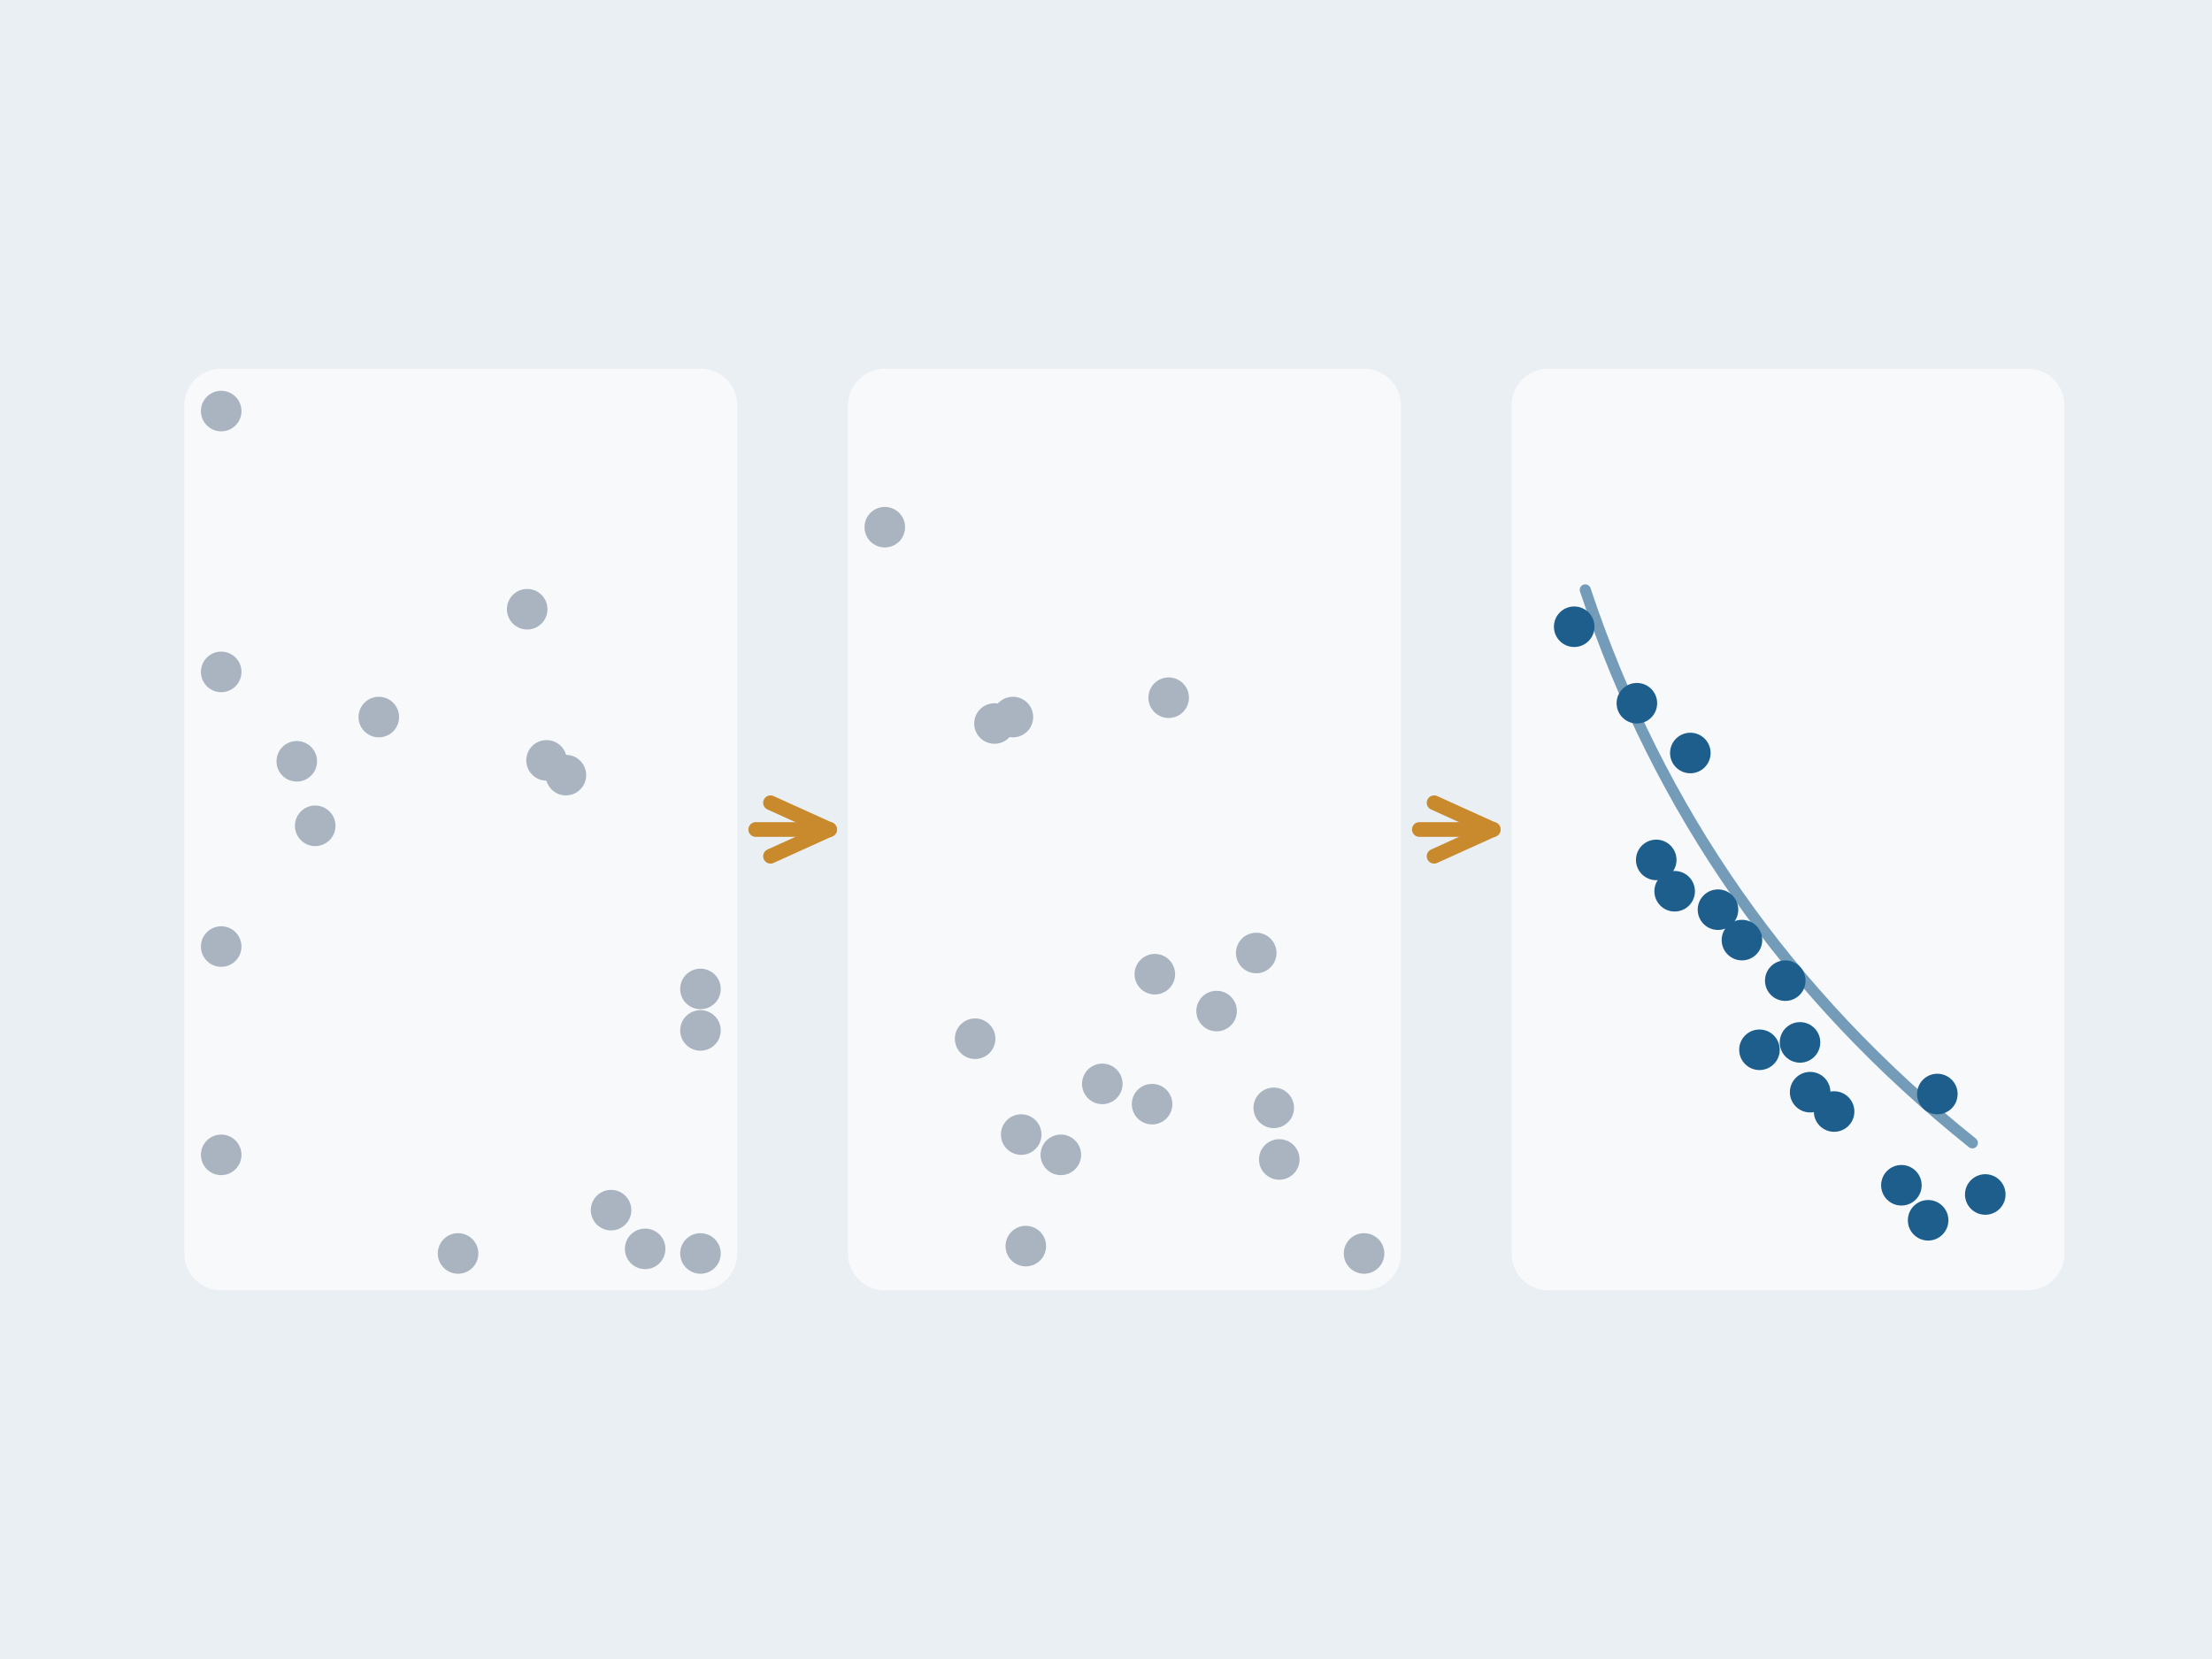
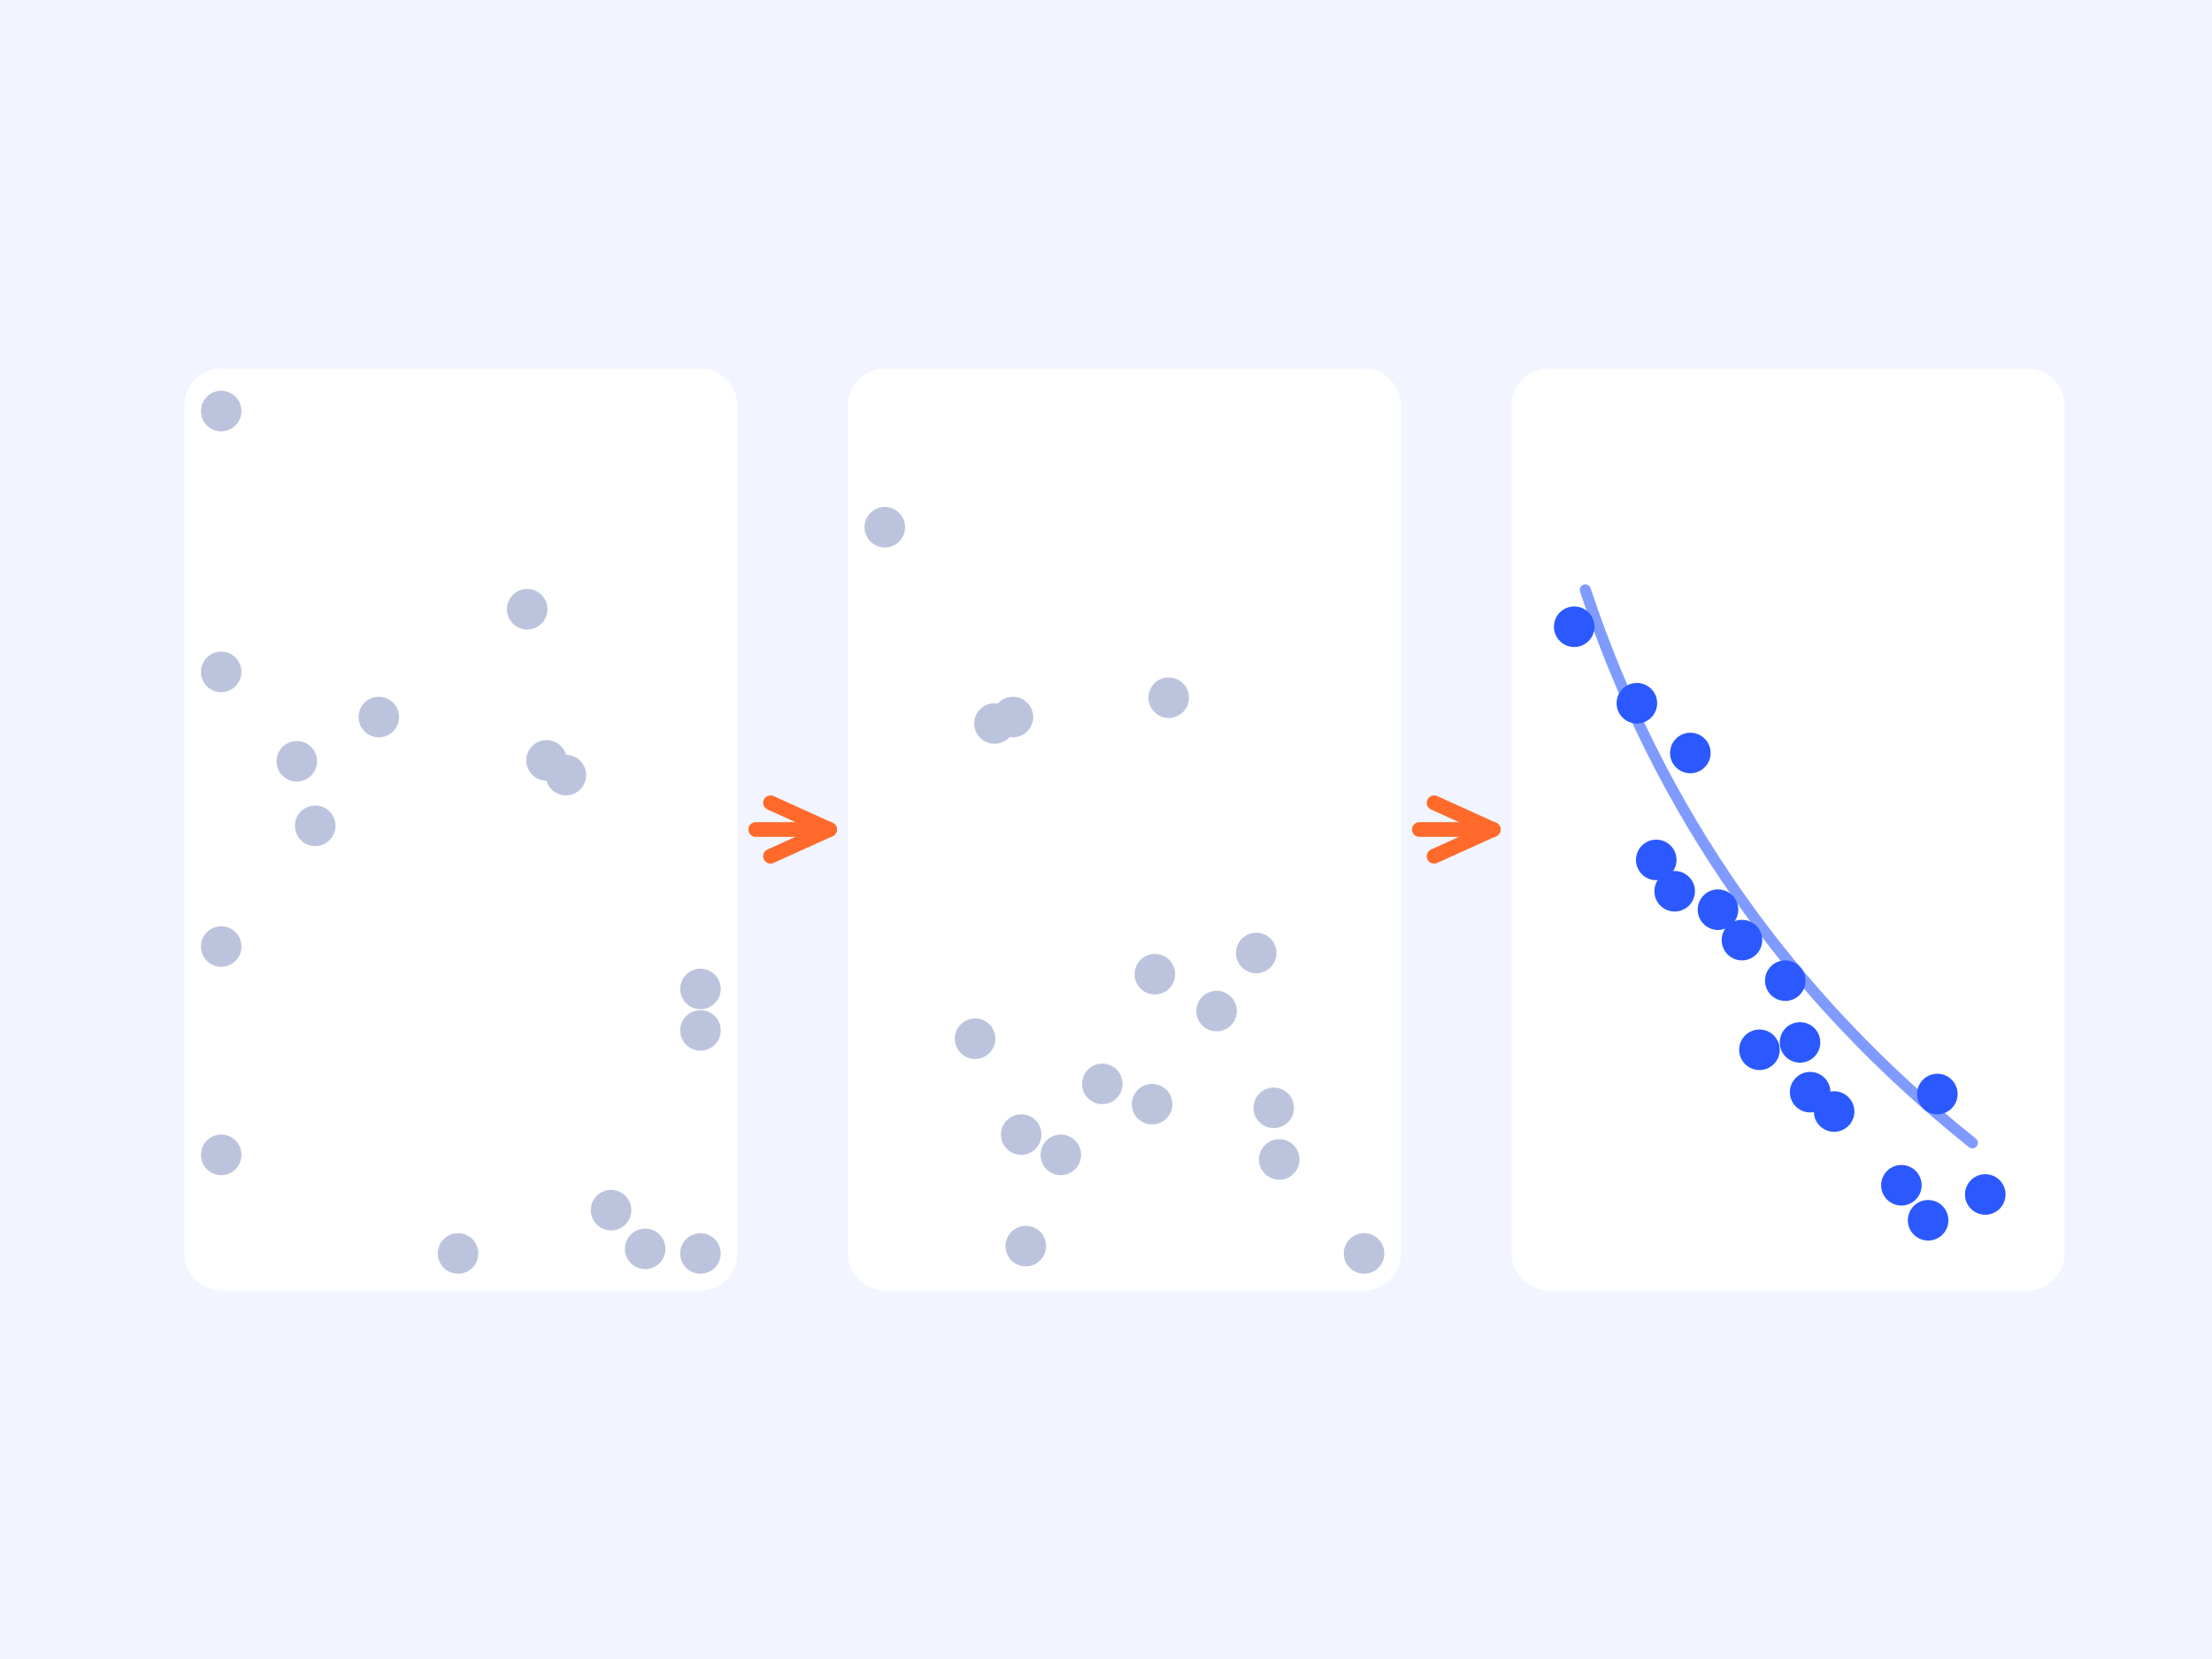
<svg xmlns="http://www.w3.org/2000/svg" viewBox="0 0 240 180">
  <style>
- .bg{fill:#eaeff4}.a{stroke:#1d5e8c;fill:none}.af{fill:#1d5e8c}.s{fill:#c9dbea}.ss{stroke:#c9dbea;fill:none}
- .g{stroke:#a9b4c0;fill:none}.gf{fill:#a9b4c0}.k{stroke:#3d4753;fill:none}.kf{fill:#3d4753}
- .w{stroke:#c98a2e;fill:none}.wf{fill:#c98a2e}.bf{fill:#f7f9fb}
- @media (prefers-color-scheme:dark){.bg{fill:#17202a}.a{stroke:#7db7e3}.af{fill:#7db7e3}.s{fill:#24394d}.ss{stroke:#24394d}
- .g{stroke:#44515f}.gf{fill:#44515f}.k{stroke:#b8c3cf}.kf{fill:#b8c3cf}.w{stroke:#e0a85a}.wf{fill:#e0a85a}.bf{fill:#1e2833}}
+ .bg{fill:#f2f5ff}.a{stroke:#2b59ff;fill:none}.af{fill:#2b59ff}.s{fill:#d9e1ff}.ss{stroke:#d9e1ff;fill:none}
+ .g{stroke:#bcc4dd;fill:none}.gf{fill:#bcc4dd}.k{stroke:#3a4466;fill:none}.kf{fill:#3a4466}
+ .w{stroke:#ff6a2b;fill:none}.wf{fill:#ff6a2b}.bf{fill:#ffffff}
+ @media (prefers-color-scheme:dark){.bg{fill:#111a3a}.a{stroke:#7d9bff}.af{fill:#7d9bff}.s{fill:#2b3969}.ss{stroke:#2b3969}
+ .g{stroke:#34406c}.gf{fill:#34406c}.k{stroke:#c3cbe6}.kf{fill:#c3cbe6}.w{stroke:#ff9a62}.wf{fill:#ff9a62}.bf{fill:#182247}}
text{font:500 11px ui-monospace,Menlo,monospace}
</style>
  <rect width="240" height="180" class="bg" />
  <rect x="20.0" y="40.0" width="60.0" height="100.0" rx="4" class="bf" stroke-width="0" />
  <circle cx="24.0" cy="44.6" r="2.2" class="gf" stroke-width="0" />
  <circle cx="59.3" cy="82.5" r="2.2" class="gf" stroke-width="0" />
  <circle cx="24.0" cy="72.9" r="2.2" class="gf" stroke-width="0" />
  <circle cx="41.1" cy="77.8" r="2.2" class="gf" stroke-width="0" />
  <circle cx="57.2" cy="66.1" r="2.2" class="gf" stroke-width="0" />
  <circle cx="32.2" cy="82.6" r="2.2" class="gf" stroke-width="0" />
  <circle cx="66.3" cy="131.3" r="2.2" class="gf" stroke-width="0" />
  <circle cx="49.7" cy="136.0" r="2.2" class="gf" stroke-width="0" />
  <circle cx="24.0" cy="125.3" r="2.2" class="gf" stroke-width="0" />
  <circle cx="34.2" cy="89.6" r="2.2" class="gf" stroke-width="0" />
  <circle cx="61.4" cy="84.1" r="2.2" class="gf" stroke-width="0" />
  <circle cx="24.0" cy="102.7" r="2.2" class="gf" stroke-width="0" />
  <circle cx="70.0" cy="135.5" r="2.2" class="gf" stroke-width="0" />
  <circle cx="76.0" cy="111.8" r="2.2" class="gf" stroke-width="0" />
  <circle cx="76.0" cy="136.0" r="2.2" class="gf" stroke-width="0" />
  <circle cx="76.0" cy="107.3" r="2.2" class="gf" stroke-width="0" />
  <line x1="82.0" y1="90.0" x2="90.0" y2="90.0" class="w" stroke-width="1.6" stroke-linecap="round" />
  <line x1="90.0" y1="90.0" x2="83.6" y2="87.1" class="w" stroke-width="1.6" stroke-linecap="round" />
  <line x1="90.0" y1="90.0" x2="83.6" y2="92.9" class="w" stroke-width="1.6" stroke-linecap="round" />
  <rect x="92.0" y="40.0" width="60.0" height="100.0" rx="4" class="bf" stroke-width="0" />
  <circle cx="96.0" cy="57.2" r="2.2" class="gf" stroke-width="0" />
  <circle cx="107.9" cy="78.5" r="2.2" class="gf" stroke-width="0" />
  <circle cx="109.9" cy="77.8" r="2.2" class="gf" stroke-width="0" />
  <circle cx="126.8" cy="75.7" r="2.2" class="gf" stroke-width="0" />
  <circle cx="132.0" cy="109.7" r="2.2" class="gf" stroke-width="0" />
  <circle cx="125.3" cy="105.7" r="2.2" class="gf" stroke-width="0" />
  <circle cx="136.3" cy="103.4" r="2.2" class="gf" stroke-width="0" />
  <circle cx="138.8" cy="125.8" r="2.2" class="gf" stroke-width="0" />
  <circle cx="105.8" cy="112.7" r="2.2" class="gf" stroke-width="0" />
  <circle cx="110.8" cy="123.1" r="2.2" class="gf" stroke-width="0" />
  <circle cx="111.3" cy="135.2" r="2.2" class="gf" stroke-width="0" />
  <circle cx="119.6" cy="117.6" r="2.2" class="gf" stroke-width="0" />
  <circle cx="115.1" cy="125.3" r="2.2" class="gf" stroke-width="0" />
  <circle cx="148.0" cy="136.0" r="2.2" class="gf" stroke-width="0" />
  <circle cx="125.0" cy="119.8" r="2.2" class="gf" stroke-width="0" />
  <circle cx="138.2" cy="120.2" r="2.2" class="gf" stroke-width="0" />
  <line x1="154.0" y1="90.0" x2="162.0" y2="90.0" class="w" stroke-width="1.6" stroke-linecap="round" />
  <line x1="162.0" y1="90.0" x2="155.6" y2="87.1" class="w" stroke-width="1.6" stroke-linecap="round" />
  <line x1="162.0" y1="90.0" x2="155.6" y2="92.9" class="w" stroke-width="1.6" stroke-linecap="round" />
  <rect x="164.0" y="40.0" width="60.0" height="100.0" rx="4" class="bf" stroke-width="0" />
  <circle cx="170.8" cy="68.0" r="2.2" class="af" stroke-width="0" />
  <circle cx="177.6" cy="76.3" r="2.2" class="af" stroke-width="0" />
  <circle cx="183.4" cy="81.7" r="2.2" class="af" stroke-width="0" />
  <circle cx="179.7" cy="93.3" r="2.2" class="af" stroke-width="0" />
  <circle cx="181.7" cy="96.7" r="2.2" class="af" stroke-width="0" />
  <circle cx="186.4" cy="98.7" r="2.2" class="af" stroke-width="0" />
  <circle cx="189.0" cy="102.0" r="2.2" class="af" stroke-width="0" />
  <circle cx="193.7" cy="106.4" r="2.2" class="af" stroke-width="0" />
  <circle cx="190.9" cy="113.9" r="2.2" class="af" stroke-width="0" />
  <circle cx="195.3" cy="113.1" r="2.2" class="af" stroke-width="0" />
  <circle cx="196.4" cy="118.5" r="2.2" class="af" stroke-width="0" />
  <circle cx="199.0" cy="120.6" r="2.2" class="af" stroke-width="0" />
  <circle cx="210.2" cy="118.7" r="2.2" class="af" stroke-width="0" />
  <circle cx="206.3" cy="128.6" r="2.2" class="af" stroke-width="0" />
  <circle cx="209.2" cy="132.4" r="2.2" class="af" stroke-width="0" />
  <circle cx="215.4" cy="129.6" r="2.2" class="af" stroke-width="0" />
  <path d="M172,64 Q184,100 214,124" class="a" stroke-width="1.2" stroke-linecap="round" stroke-linejoin="round" opacity="0.6" />
</svg>
